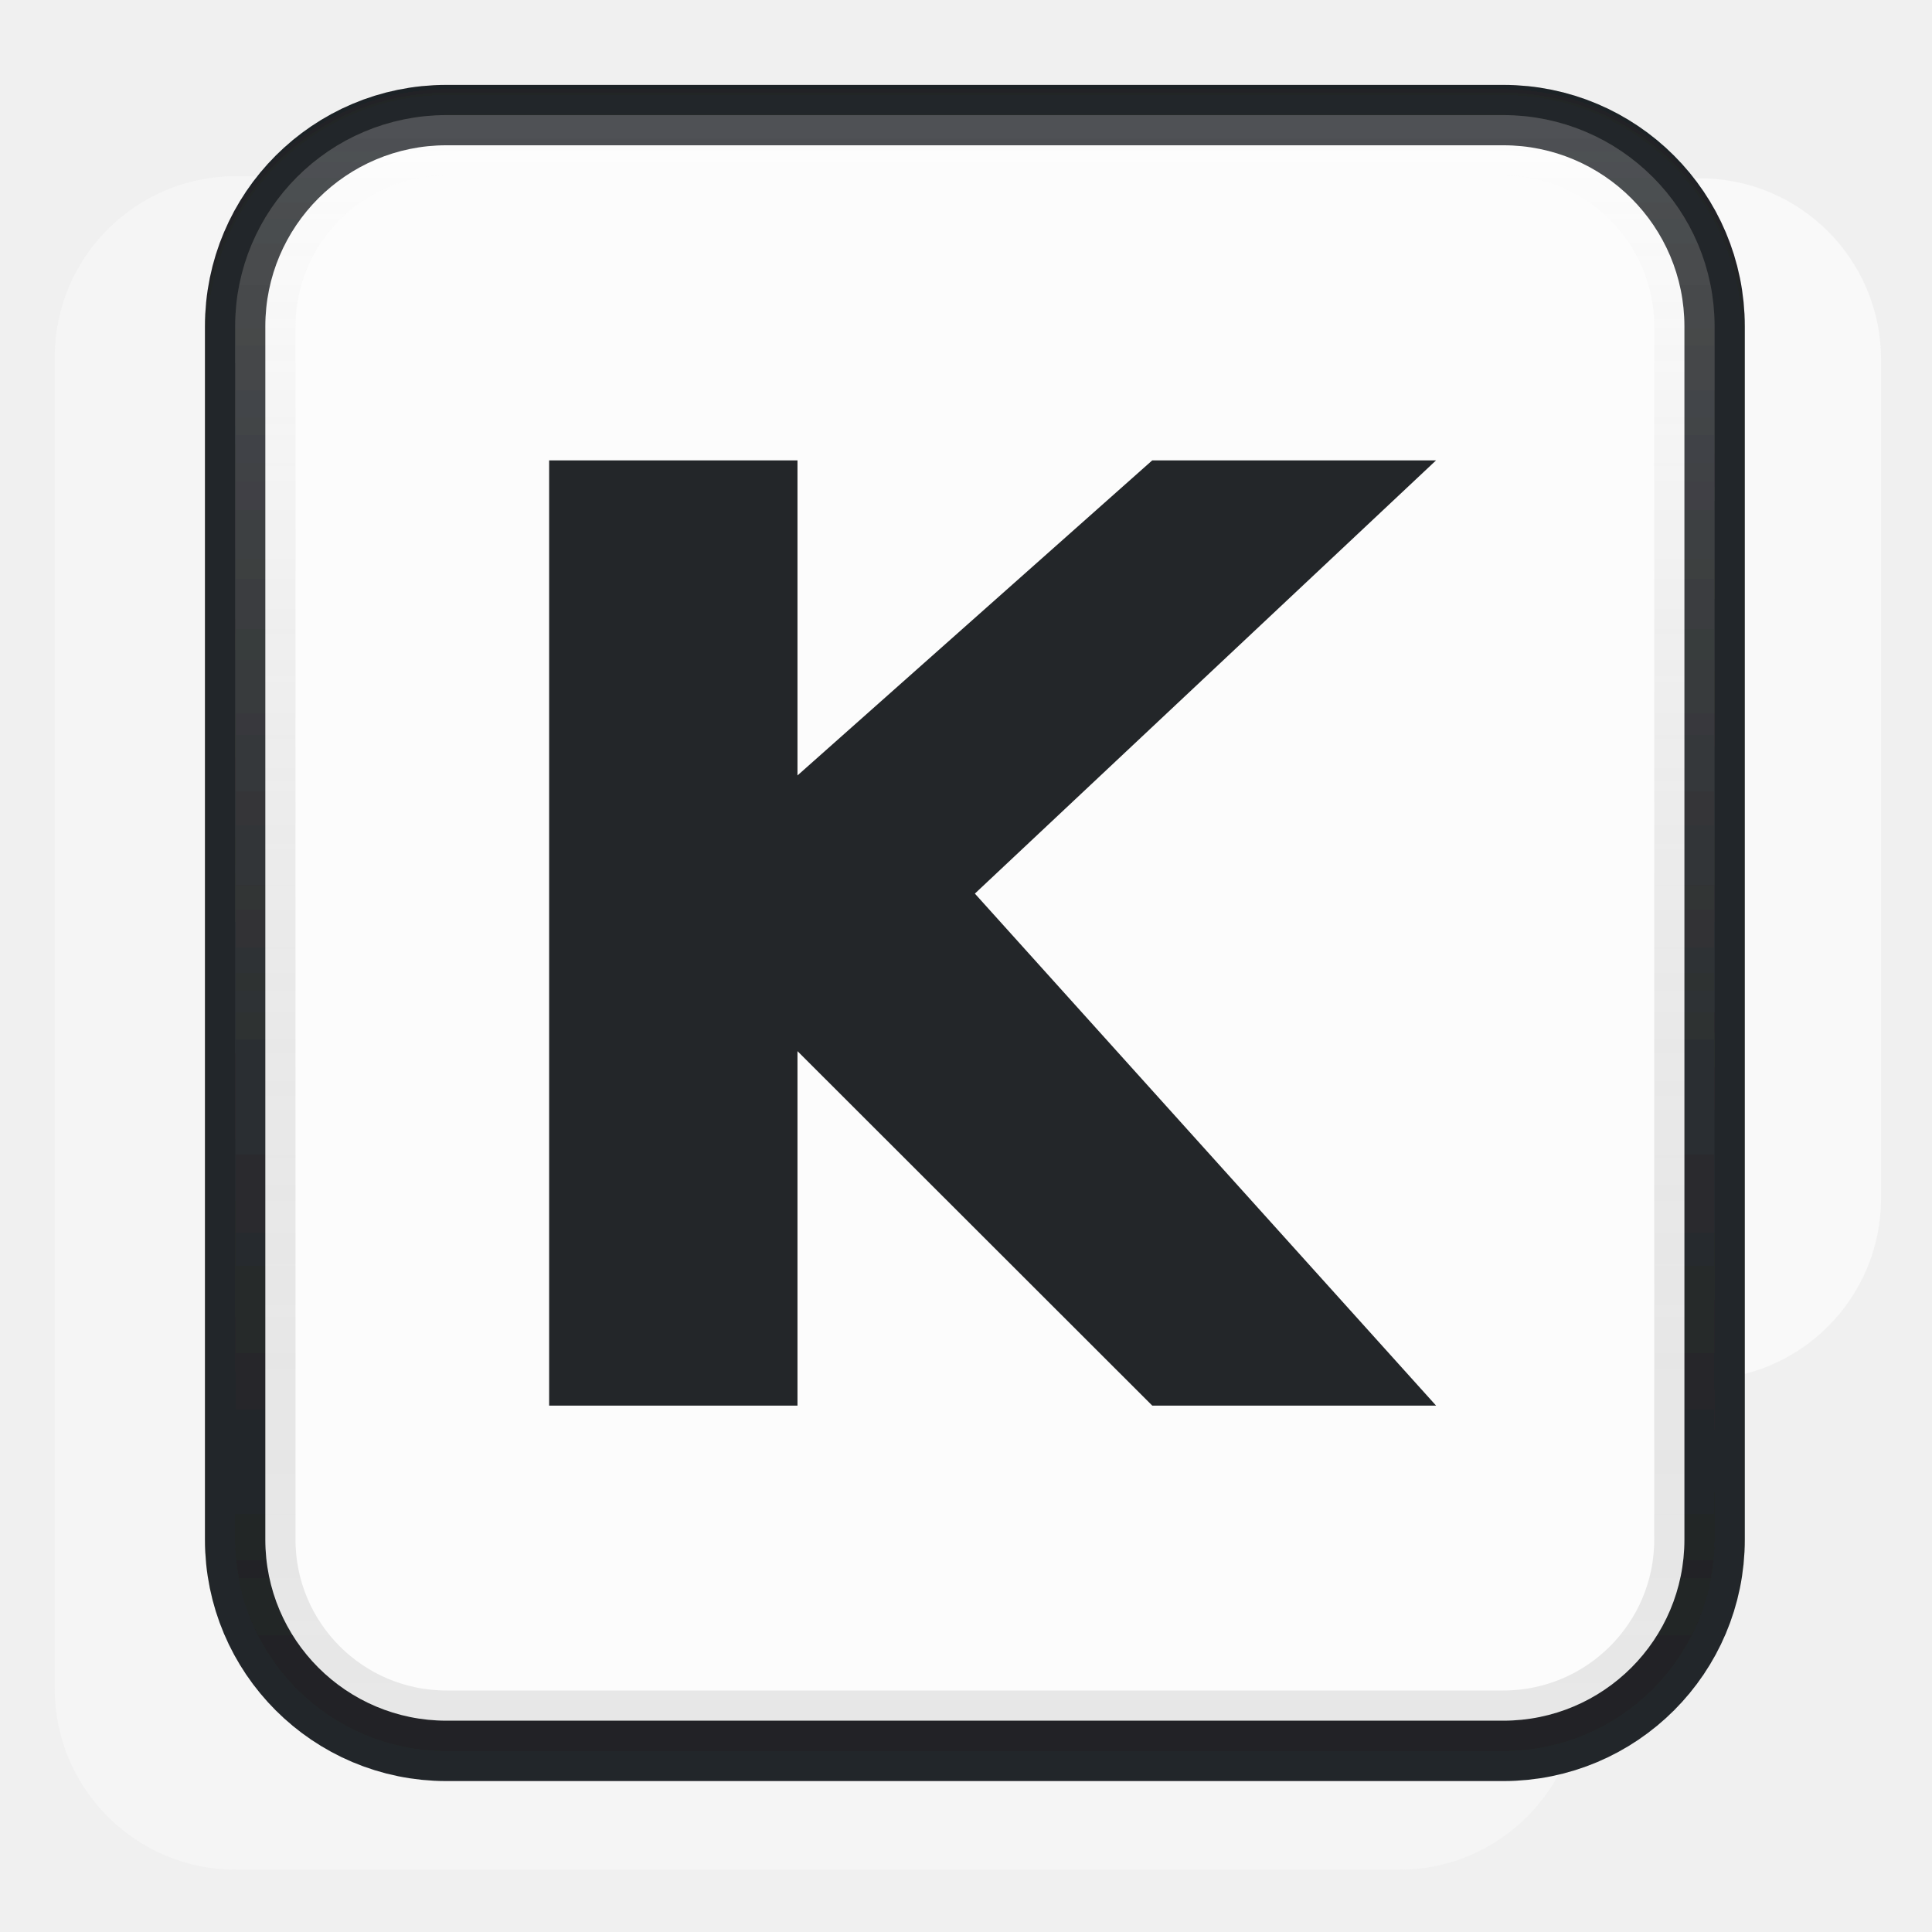
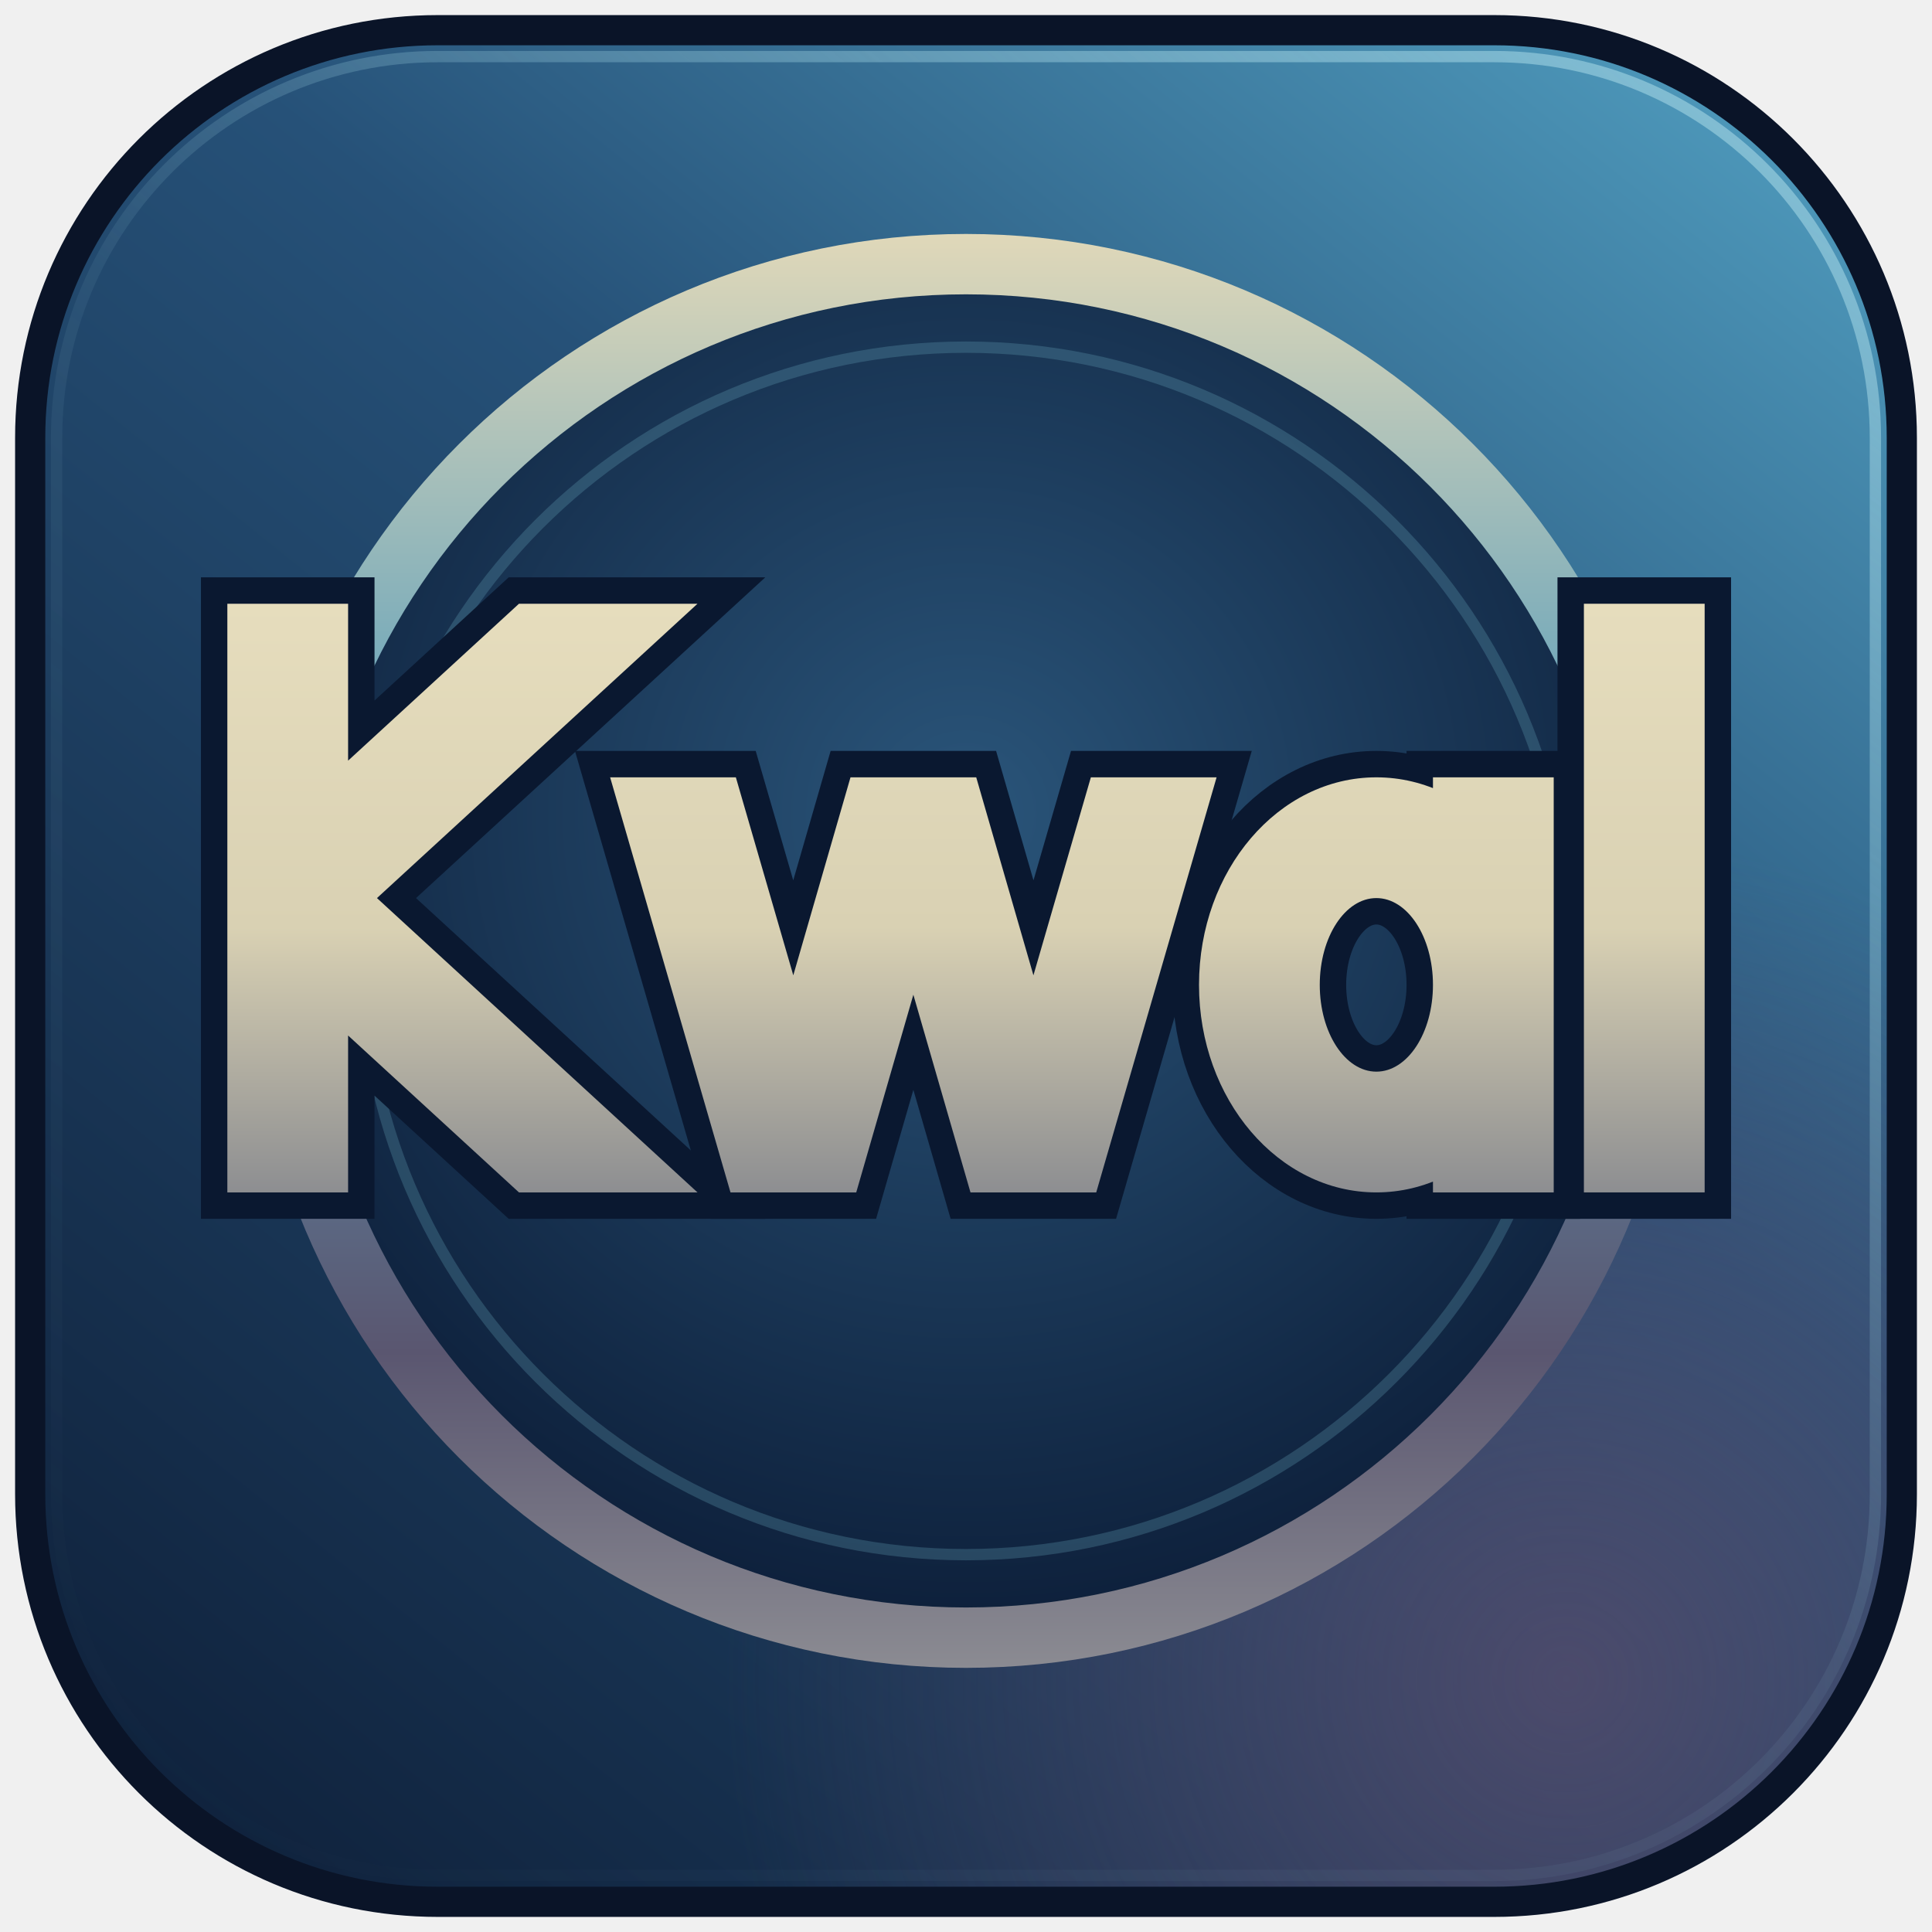
<svg xmlns="http://www.w3.org/2000/svg" width="512" height="512" viewBox="0 0 512 512">
-   <defs id="defs6">
-     <style id="current-color-scheme" type="text/css">
-         .ColorScheme-Text { color:#fcfcfc; }
-         .ColorScheme-Background { color:#232629; }
-         </style>
-     <linearGradient id="main_grad" x1="74.084" y1="9.965" x2="470.331" y2="406.212" gradientTransform="scale(0.9490935,1.053637)" gradientUnits="userSpaceOnUse">
-       <stop offset="0%" stop-color="currentColor" class="ColorScheme-Text" id="stop1" />
-       <stop offset="100%" stop-color="currentColor" class="ColorScheme-Text" stop-opacity="1" id="stop2" />
+   <defs>
+     <linearGradient id="plate" x1="0.9" y1="0" x2="0.1" y2="1">
+       <stop offset="0" stop-color="#4f9bbd" />
+       <stop offset="0.4" stop-color="#265178" />
+       <stop offset="1" stop-color="#0f213b" />
    </linearGradient>
-     <linearGradient id="bevel_grad" x1="69.798" y1="6.175" x2="69.798" y2="410.433" gradientTransform="scale(0.9500758,1.052548)" gradientUnits="userSpaceOnUse">
-       <stop offset="0%" stop-color="white" stop-opacity="0.5" id="stop3" />
-       <stop offset="100%" stop-color="black" stop-opacity="0.2" id="stop4" />
+     <radialGradient id="violet" cx="0.82" cy="0.88" r="0.45">
+       <stop offset="0" stop-color="#5a4d6d" stop-opacity="0.75" />
+       <stop offset="1" stop-color="#5a4d6d" stop-opacity="0" />
+     </radialGradient>
+     <linearGradient id="rim" x1="0.9" y1="0" x2="0.1" y2="1">
+       <stop offset="0" stop-color="#9fd3e2" stop-opacity="0.65" />
+       <stop offset="0.5" stop-color="#9fd3e2" stop-opacity="0.08" />
+       <stop offset="1" stop-color="#9fd3e2" stop-opacity="0" />
    </linearGradient>
-     <filter id="inner-shadow" x="-0.062" y="-0.056" width="1.123" height="1.116">
-       <feOffset dx="0" dy="2" id="feOffset4" />
-       <feGaussianBlur stdDeviation="3" result="offset-blur" id="feGaussianBlur4" />
-       <feComposite operator="out" in="SourceGraphic" in2="offset-blur" result="inverse" id="feComposite4" />
-       <feFlood flood-color="black" flood-opacity="0.2" result="color" id="feFlood4" />
-       <feComposite operator="in" in="color" in2="inverse" result="shadow" id="feComposite5" />
-       <feComposite operator="over" in="shadow" in2="SourceGraphic" id="feComposite6" />
-     </filter>
+     <radialGradient id="disc" cx="0.5" cy="0.4" r="0.6">
+       <stop offset="0" stop-color="#2a557a" />
+       <stop offset="1" stop-color="#0d1f3a" />
+     </radialGradient>
+     <linearGradient id="ring" gradientUnits="userSpaceOnUse" x1="0" y1="62" x2="0" y2="442">
+       <stop offset="0" stop-color="#e0d8b9" />
+       <stop offset="0.38" stop-color="#5d9fbb" />
+       <stop offset="0.78" stop-color="#5a5670" />
+       <stop offset="1" stop-color="#8b8b92" />
+     </linearGradient>
+     <linearGradient id="inkCap" x1="0" y1="0" x2="0" y2="1">
+       <stop offset="0" stop-color="#e6ddbd" />
+       <stop offset="0.55" stop-color="#d9d1b3" />
+       <stop offset="1" stop-color="#8d8e91" />
+     </linearGradient>
+     <linearGradient id="inkX" x1="0" y1="0" x2="0" y2="1">
+       <stop offset="0" stop-color="#dfd7b8" />
+       <stop offset="0.36" stop-color="#d9d1b3" />
+       <stop offset="1" stop-color="#8d8e91" />
+     </linearGradient>
  </defs>
-   <rect id="left_rect" x="14.5" y="46.688" width="404.28" height="448.813" rx="48" ry="48" fill="currentColor" class="ColorScheme-Text" opacity="0.4" />
-   <rect id="right_rect" x="399.78" y="47.25" width="98.72" height="318.344" rx="48" ry="48" fill="currentColor" class="ColorScheme-Text" opacity="0.7" />
-   <g filter="url(#inner-shadow)" id="g6" transform="translate(0,28)">
-     <rect id="central_rect_bg" x="70.313" y="10.5" width="376.075" height="417.5" rx="48" ry="48" fill="currentColor" stroke="currentColor" stroke-width="32" class="ColorScheme-Background" />
-     <rect id="central_rect" x="70.313" y="10.5" width="376.075" height="417.5" rx="48" ry="48" fill="url(#main_grad)" class="ColorScheme-Text" style="fill:url(#main_grad)" />
-     <rect x="70.313" y="10.5" width="376.075" height="417.5" rx="48" ry="48" fill="none" stroke="url(#bevel_grad)" stroke-width="16" opacity="0.4" id="rect6" style="stroke:url(#bevel_grad)" />
+   <g id="placa">
+     <rect x="8" y="8" width="496" height="496" rx="108" fill="url(#plate)" />
+     <rect x="8" y="8" width="496" height="496" rx="108" fill="url(#violet)" />
+     <rect x="8" y="8" width="496" height="496" rx="108" fill="none" stroke="#0a1428" stroke-width="8" />
+     <rect x="15" y="15" width="482" height="482" rx="101" fill="none" stroke="url(#rim)" stroke-width="3" />
  </g>
-   <path id="central_k" d="m 145.528,122 h 65.813 v 83.5 L 305.36,122 h 75.215 L 258.35,236.813 380.575,372.5 H 305.36 L 211.341,278.563 V 372.5 h -65.813 z" fill="currentColor" class="ColorScheme-Background" />
-   <ellipse cx="258" cy="68" rx="150" ry="20" fill="#ffffff" opacity="0.10" id="ellipse6" />
+   <g id="emblema">
+     <circle cx="256" cy="252" r="182" fill="url(#disc)" />
+     <circle cx="256" cy="252" r="182" fill="none" stroke="url(#ring)" stroke-width="16" />
+     <circle cx="256" cy="252" r="160" fill="none" stroke="#70b5ca" stroke-opacity="0.25" stroke-width="3" />
+   </g>
+   <g id="letra-K">
+     <path id="letra-K-contorno" d="M92.25 201.58 L92.25 160 L60.25 160 L60.25 316 L92.25 316 L92.25 274.42 L137.53 316 L184.84 316 L99.9 238 L184.84 160 L137.53 160 Z" fill="#0a1830" stroke="#0a1830" stroke-width="14" stroke-linejoin="miter" stroke-miterlimit="10" />
+     <path id="letra-K-relleno" d="M92.25 201.58 L92.25 160 L60.25 160 L60.25 316 L92.25 316 L92.25 274.42 L137.53 316 L184.84 316 L99.9 238 L184.84 160 L137.53 160 Z" fill="url(#inkCap)" />
+   </g>
+   <g id="letra-w">
+     <path id="letra-w-contorno" d="M242.05 263.61 L257.19 316 L290.51 316 L322.41 206 L289.09 206 L273.87 258.47 L258.71 206 L225.39 206 L210.23 258.47 L195.01 206 L161.69 206 L193.59 316 L226.91 316 Z" fill="#0a1830" stroke="#0a1830" stroke-width="14" stroke-linejoin="miter" stroke-miterlimit="10" />
+     <path id="letra-w-relleno" d="M242.05 263.61 L257.19 316 L290.51 316 L322.41 206 L289.09 206 L273.87 258.47 L258.71 206 L225.39 206 L210.23 258.47 L195.01 206 L161.69 206 L193.59 316 L226.91 316 Z" fill="url(#inkX)" />
+   </g>
+   <g id="letra-a">
+     <path id="letra-a-contorno" d="M317.75 261 A47 55 0 1 1 411.75 261 A47 55 0 1 1 317.75 261 Z M349.75 261 A15 23 0 1 0 379.75 261 A15 23 0 1 0 349.75 261 Z M379.75 206 H411.75 V316 H379.75 Z" fill="#0a1830" stroke="#0a1830" stroke-width="14" stroke-linejoin="miter" stroke-miterlimit="10" />
+     <path id="letra-a-relleno" d="M317.75 261 A47 55 0 1 1 411.75 261 A47 55 0 1 1 317.75 261 Z M349.75 261 A15 23 0 1 0 379.75 261 A15 23 0 1 0 349.75 261 Z M379.75 206 H411.75 V316 H379.75 Z" fill="url(#inkX)" />
+   </g>
+   <g id="letra-l">
+     <path id="letra-l-contorno" d="M419.75 160 H451.75 V316 H419.75 Z" fill="#0a1830" stroke="#0a1830" stroke-width="14" stroke-linejoin="miter" stroke-miterlimit="10" />
+     <path id="letra-l-relleno" d="M419.75 160 H451.75 V316 H419.75 Z" fill="url(#inkCap)" />
+   </g>
</svg>
